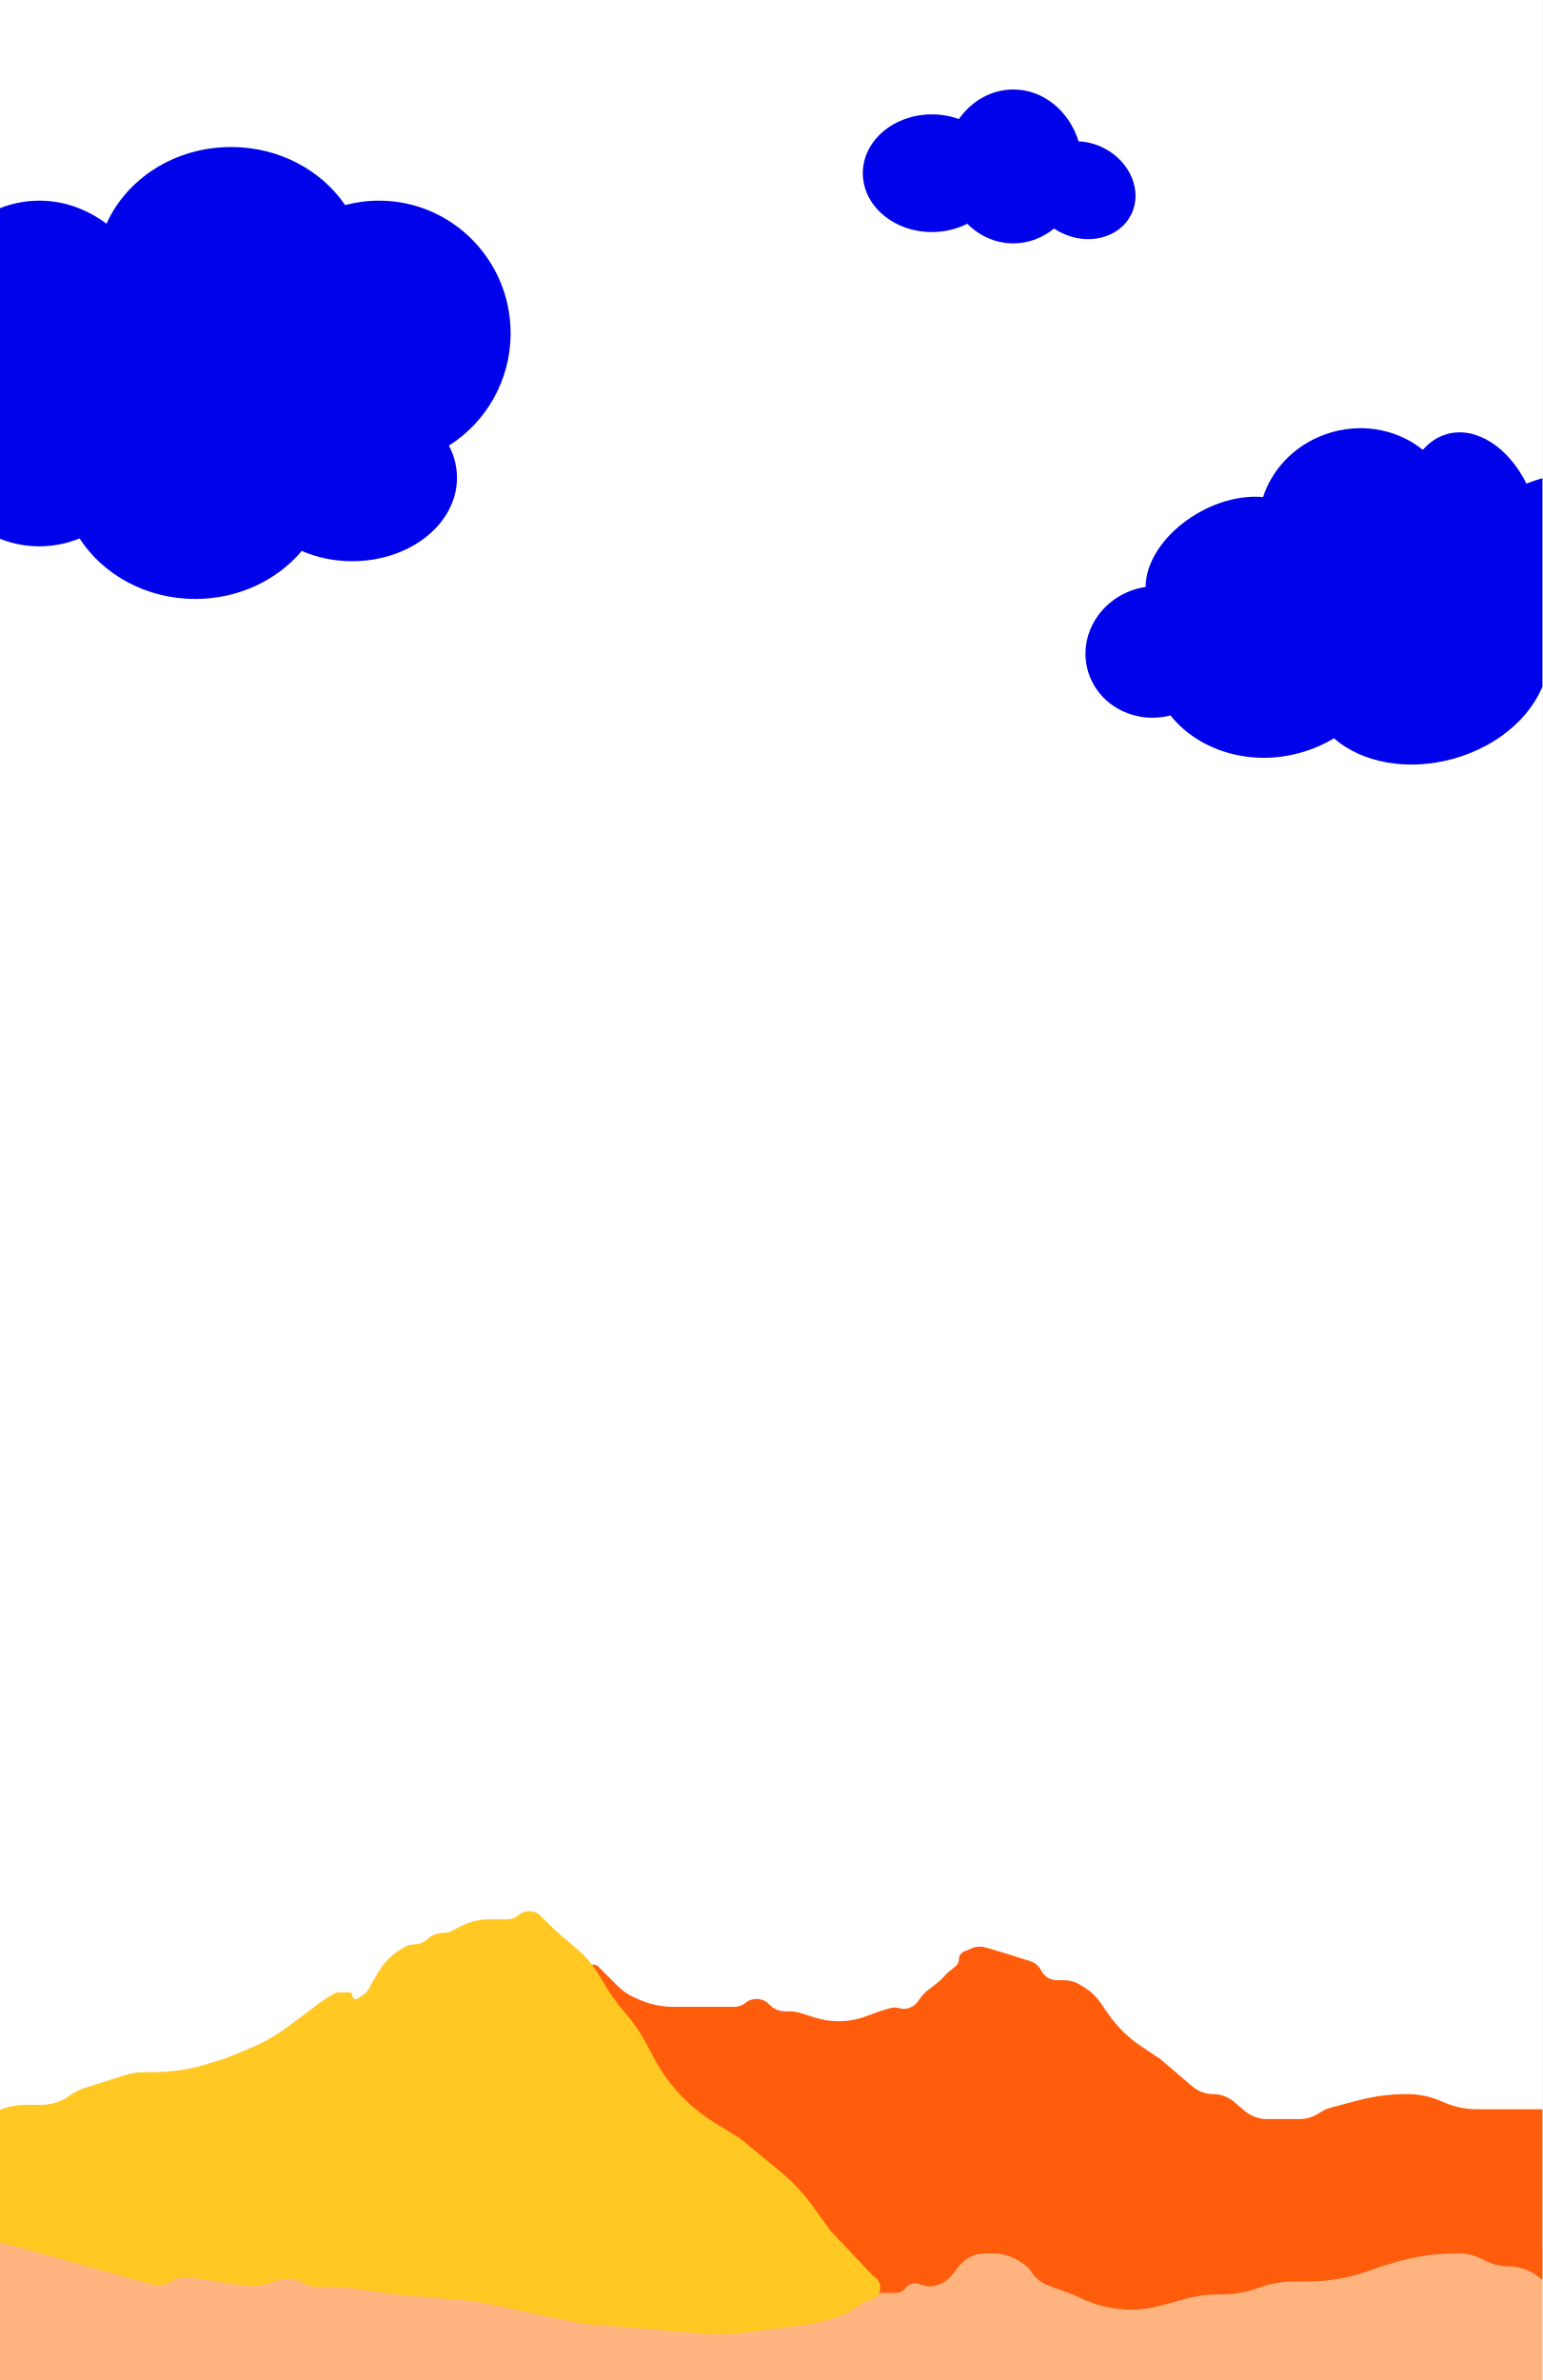
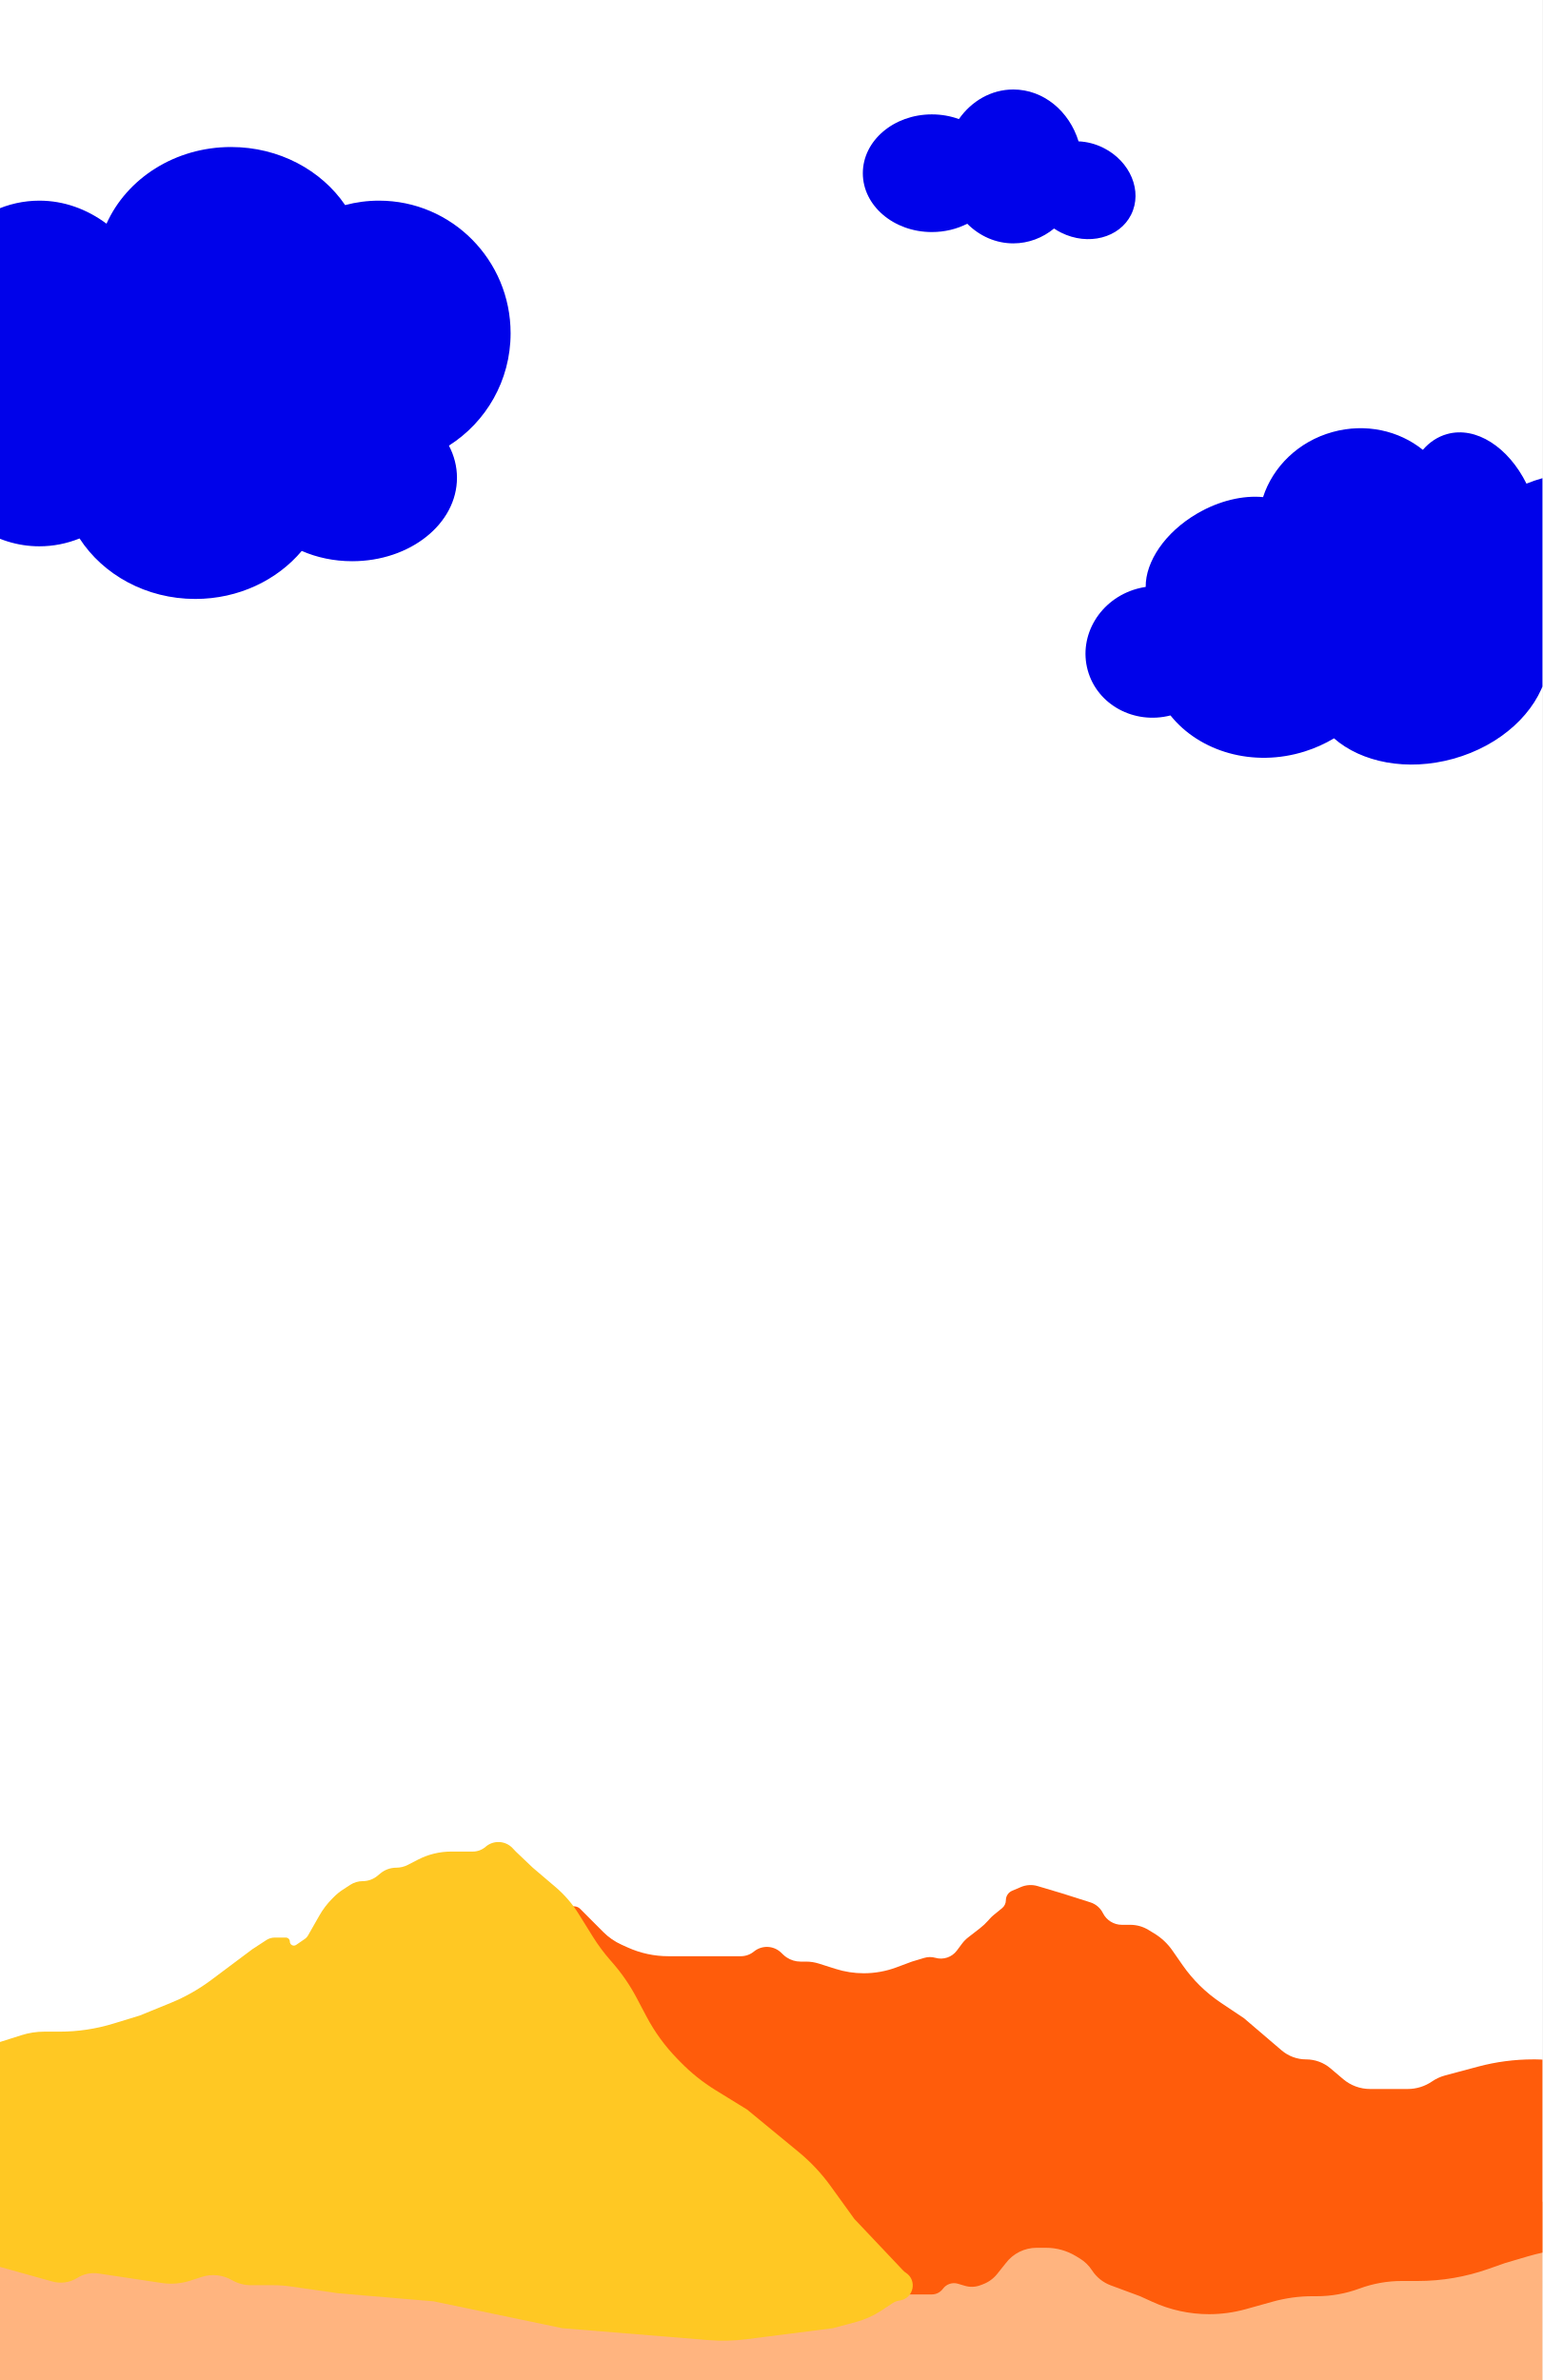
<svg xmlns="http://www.w3.org/2000/svg" width="724" height="1117" viewBox="0 0 724 1117" fill="none">
  <g clip-path="url(#clip0_682_4264)">
    <rect width="724" height="1117" fill="white" />
-     <path fill-rule="evenodd" clip-rule="evenodd" d="M626.154 346.516C639.068 357.821 660.438 362.122 682.089 356.134C704.642 349.898 721.199 334.24 725.737 317.093C733.242 317.785 741.181 317.131 749.123 314.934C779.009 306.669 797.633 279.703 790.72 254.703C783.806 229.702 753.973 216.136 724.087 224.4C721.471 225.124 718.941 225.991 716.507 226.987C708.056 209.961 692.917 199.936 679.28 203.707C674.812 204.942 670.966 207.532 667.867 211.123C656.698 202.095 640.984 198.471 625.479 202.759C609.368 207.214 597.452 219.115 592.862 233.305C583.494 232.415 572.344 234.939 561.937 241.017C546.806 249.853 537.644 263.632 537.773 275.454C536.408 275.658 535.04 275.947 533.674 276.325C516.389 281.105 506.046 298.249 510.573 314.618C515.042 330.779 532.334 340.142 549.407 335.777C563.054 352.82 588.211 360.294 612.414 352.684C617.359 351.129 621.959 349.04 626.154 346.516Z" fill="#0002EA" />
+     <path fill-rule="evenodd" clip-rule="evenodd" d="M626.154 346.516C639.068 357.821 660.438 362.122 682.089 356.134C704.642 349.898 721.199 334.24 725.737 317.093C733.242 317.785 741.181 317.131 749.123 314.934C779.009 306.669 797.633 279.703 790.72 254.703C783.806 229.702 753.973 216.136 724.087 224.4C721.471 225.124 718.941 225.991 716.507 226.987C708.056 209.961 692.917 199.936 679.28 203.707C674.812 204.942 670.966 207.532 667.867 211.123C656.698 202.095 640.984 198.471 625.479 202.758C609.368 207.214 597.452 219.115 592.862 233.305C583.494 232.415 572.344 234.939 561.937 241.017C546.806 249.853 537.644 263.632 537.773 275.454C536.408 275.658 535.04 275.947 533.674 276.325C516.389 281.105 506.046 298.249 510.573 314.618C515.042 330.779 532.334 340.142 549.407 335.777C563.054 352.82 588.211 360.294 612.414 352.684C617.359 351.129 621.959 349.04 626.154 346.516Z" fill="#0002EA" />
    <path fill-rule="evenodd" clip-rule="evenodd" d="M108.444 69C82.057 69 59.448 83.867 50 104.982C40.722 98.107 29.956 94.173 18.474 94.173C-11.345 94.173 -36.338 120.706 -42.969 156.39C-57.052 158.331 -68 173.043 -68 190.903C-68 210.083 -55.373 225.632 -39.797 225.632C-37.052 225.632 -34.399 225.149 -31.89 224.249C-20.356 243.782 -2.088 256.399 18.474 256.399C25.049 256.399 31.389 255.109 37.349 252.716C48.365 269.716 68.566 281.106 91.662 281.106C111.997 281.106 130.087 272.277 141.641 258.564C148.664 261.641 156.734 263.392 165.317 263.392C192.478 263.392 214.497 245.86 214.497 224.234C214.497 218.885 213.151 213.788 210.713 209.144C228.108 198.135 239.67 178.631 239.67 156.406C239.67 122.036 212.016 94.173 177.903 94.173C172.406 94.173 167.076 94.897 162.003 96.254C150.834 79.885 131.023 69 108.444 69Z" fill="#0002EA" />
    <path fill-rule="evenodd" clip-rule="evenodd" d="M494.757 107.255C489.396 111.634 482.783 114.221 475.628 114.221C467.321 114.221 459.744 110.735 454.011 105.005C449.152 107.485 443.468 108.91 437.393 108.91C419.503 108.91 405 96.547 405 81.296C405 66.046 419.503 53.683 437.393 53.683C441.901 53.683 446.194 54.468 450.094 55.886C456.023 47.433 465.256 42 475.628 42C489.822 42 501.883 52.177 506.261 66.342C510.123 66.501 514.104 67.489 517.903 69.383C530.584 75.708 536.421 89.742 530.941 100.73C525.461 111.717 510.739 115.498 498.058 109.173C496.899 108.595 495.798 107.953 494.757 107.255Z" fill="#0002EA" />
-     <path fill-rule="evenodd" clip-rule="evenodd" d="M572.5 1013H-94V1117L946.525 1117H1135V1052.99H946.525V1117L572.5 1013Z" fill="#FFB47F" />
-     <path d="M277.349 922.232C278.606 921.813 279.993 922.14 280.93 923.078L290.1 932.262C292.196 934.361 294.656 936.061 297.36 937.28L299.819 938.388C304.878 940.668 310.364 941.847 315.913 941.847H324.564H335.232H344.762C346.648 941.847 348.475 941.194 349.934 939.999V939.999C353.115 937.392 357.74 937.56 360.723 940.391L361.662 941.281C362.059 941.658 362.491 942.003 362.946 942.307V942.307C364.574 943.394 366.503 943.984 368.461 943.984H370.636C372.39 943.984 374.133 944.254 375.804 944.785L382.374 946.871C386.011 948.026 389.804 948.614 393.621 948.614V948.614C398.044 948.614 402.431 947.824 406.577 946.282L412.755 943.984L417.646 942.515C419.096 942.079 420.641 942.069 422.097 942.485V942.485C425.251 943.388 428.634 942.249 430.601 939.623L432.684 936.842C433.382 935.909 434.203 935.076 435.124 934.363L439.745 930.786C440.952 929.852 442.069 928.808 443.082 927.667L443.695 926.977C444.167 926.445 444.682 925.952 445.233 925.503L448.593 922.769C449.543 921.996 450.094 920.837 450.094 919.613V919.613C450.094 917.979 451.071 916.504 452.576 915.866L456.087 914.378C458.19 913.487 460.537 913.356 462.726 914.008L472.498 916.918L483.688 920.471C485.855 921.159 487.651 922.695 488.666 924.73V924.73C490.09 927.581 493.003 929.382 496.19 929.382H499.555C502.093 929.382 504.583 930.08 506.751 931.399L509.116 932.837C511.936 934.551 514.368 936.835 516.255 939.543L520.334 945.395C524.442 951.288 529.617 956.36 535.591 960.348L544.686 966.421L559.685 979.217C562.399 981.532 565.849 982.804 569.415 982.804V982.804C572.965 982.804 576.4 984.063 579.108 986.358L584.17 990.648C587.148 993.171 590.924 994.556 594.828 994.556V994.556H609.826C613.26 994.556 616.613 993.517 619.446 991.576V991.576C621.04 990.484 622.808 989.672 624.674 989.173L636.965 985.891C644.638 983.841 652.547 982.804 660.49 982.804H660.616V982.804C666.24 982.804 671.827 984.022 676.946 986.352V986.352C682.101 988.699 687.728 989.926 693.393 989.926H708.979H715.735H729.577C734.628 989.926 739.497 988.042 743.232 984.641V984.641C744.572 983.422 746.069 982.387 747.683 981.565L762.569 973.984C764.999 972.747 767.239 971.17 769.223 969.3L771.126 967.506C771.889 966.787 772.544 965.96 773.069 965.051V965.051C775 961.711 778.565 959.654 782.423 959.654H784.976C788.274 959.654 791.484 958.583 794.121 956.602L797.17 954.312L807.127 948.614L808.681 947.595C814.323 943.892 821.128 942.388 827.806 943.367V943.367C830.598 943.776 833.438 943.754 836.224 943.301L837.357 943.117C842.505 942.281 847.402 940.305 851.689 937.333L853.265 936.24C854.036 935.705 854.766 935.113 855.447 934.468L856.093 933.857C859.131 930.984 863.154 929.382 867.336 929.382V929.382C869.608 929.382 871.855 928.909 873.934 927.993L885.955 922.696C887.674 921.939 889.532 921.547 891.411 921.547V921.547C896.438 921.547 901.05 924.334 903.389 928.784L907.745 937.073C909.404 940.229 911.629 943.052 914.31 945.402L922.964 952.985C923.927 953.829 924.479 955.046 924.479 956.326V956.326C924.479 958.299 925.779 960.035 927.673 960.589L945.556 965.825C946.912 966.222 948.238 966.716 949.523 967.305L956.897 970.681C958.968 971.629 961.218 972.119 963.496 972.119H970.613C972.613 972.119 974.423 973.308 975.217 975.144V975.144C976.719 978.616 981.427 979.178 983.789 976.222V976.222C985.571 973.991 988.868 973.623 991.06 975.453L992.501 976.655C993.14 977.188 993.869 977.602 994.655 977.876L1001.37 980.224C1006.26 981.931 1011.4 982.804 1016.58 982.804V982.804H1026.92C1031.71 982.804 1036.32 984.59 1039.86 987.812V987.812C1041.4 989.212 1042.7 990.853 1043.71 992.669L1045.12 995.188C1048.74 1001.69 1054.51 1006.72 1061.43 1009.44L1062.23 1009.75C1065.44 1011.01 1068.84 1011.65 1072.28 1011.65V1011.65C1077.92 1011.65 1083.43 1013.38 1088.05 1016.61L1090.1 1018.04C1094.15 1020.87 1097.56 1024.52 1100.12 1028.74L1105.47 1037.57C1108.07 1041.87 1111.37 1045.69 1115.24 1048.89V1048.89C1122.09 1054.56 1127.13 1062.24 1129.67 1070.77V1070.77L1134 1081.47C1134.66 1083.11 1135 1084.85 1135 1086.62V1086.62V1086.62C1135 1088.34 1134.38 1090.01 1133.25 1091.31L1131.85 1092.93C1130.88 1094.05 1129.71 1095.01 1128.41 1095.74L1125.82 1097.19C1122.98 1098.78 1119.78 1099.62 1116.52 1099.62V1099.62C1113.93 1099.62 1111.37 1100.15 1108.99 1101.17L1099.79 1105.14C1091.35 1108.78 1082.25 1110.66 1073.05 1110.66H1054.1C1047.83 1110.66 1041.58 1111.25 1035.42 1112.42L1027.09 1114C1020.11 1115.33 1013 1115.91 1005.88 1115.73L918.078 1113.51L892.278 1111.31C887.2 1110.88 882.097 1110.83 877.012 1111.18L842.688 1113.51H800.372C791.893 1113.51 783.47 1112.13 775.434 1109.42L757.309 1103.32C749.579 1100.72 743.173 1095.19 739.463 1087.93V1087.93C738.113 1085.29 736.393 1082.85 734.355 1080.7L726.489 1072.37C725.485 1071.3 724.399 1070.32 723.242 1069.43L721.953 1068.44C717.921 1065.33 712.975 1063.65 707.886 1063.65V1063.65C704.393 1063.65 700.945 1062.85 697.804 1061.33L694.928 1059.93C691.771 1058.39 688.307 1057.59 684.797 1057.59V1057.59H683.524C673.99 1057.59 664.506 1058.96 655.358 1061.64L648.525 1063.65L641.838 1066C632.848 1069.16 623.387 1070.77 613.857 1070.77H607.461C601.692 1070.77 595.97 1071.8 590.56 1073.8V1073.8C585.151 1075.8 579.428 1076.82 573.66 1076.82H571.887C566.58 1076.82 561.297 1077.55 556.185 1078.97L545.431 1081.96C540.689 1083.28 535.79 1083.95 530.868 1083.95V1083.95C523.101 1083.95 515.425 1082.28 508.356 1079.06L503.436 1076.82L491.795 1072.52C488.732 1071.38 486.117 1069.29 484.339 1066.55V1066.55C483.099 1064.64 481.444 1063.03 479.497 1061.85L477.985 1060.93C474.396 1058.75 470.276 1057.59 466.076 1057.59H462.335C457.534 1057.59 453.008 1059.83 450.094 1063.65V1063.65L446.629 1067.98C445.173 1069.81 443.254 1071.21 441.073 1072.04L439.974 1072.46C438.004 1073.21 435.841 1073.29 433.819 1072.69L431.025 1071.87C428.812 1071.21 426.425 1072.01 425.061 1073.88V1073.88C424.032 1075.28 422.394 1076.11 420.651 1076.11H399.862C384.363 1076.11 369.885 1068.38 361.261 1055.5L275.551 927.494C274.267 925.576 275.16 922.963 277.349 922.232V922.232Z" fill="#FF5C0B" />
-     <path d="M-86.707 1012.41C-86.123 1012.46 -85.535 1012.44 -84.958 1012.33L-70.193 1009.73C-67.119 1009.19 -64.005 1008.92 -60.884 1008.92V1008.92C-56.682 1008.92 -52.494 1008.42 -48.407 1007.45L-32.173 1003.57L-8.923 994.484C-7.37 993.877 -5.864 993.156 -4.417 992.326V992.326C0.678 989.401 6.451 987.862 12.326 987.862H19.181C24.138 987.862 28.966 986.281 32.962 983.348V983.348C35.006 981.847 37.283 980.69 39.701 979.923L58.651 973.912C61.569 972.987 64.612 972.516 67.674 972.516V972.516H71.848C80.388 972.516 88.88 971.244 97.045 968.742L105.693 966.092L116.438 961.702C123.223 958.93 129.626 955.301 135.491 950.905L150.465 939.682L156.07 936.022C157.05 935.383 158.194 935.042 159.364 935.042H163.789C164.672 935.042 165.388 935.759 165.388 936.642V936.642C165.388 937.93 166.832 938.69 167.894 937.96L171.412 935.543C171.891 935.213 172.289 934.78 172.576 934.275L177.153 926.23C178.542 923.788 180.25 921.543 182.232 919.552L183.014 918.767C184.052 917.724 185.197 916.792 186.43 915.988L189.405 914.045C190.891 913.075 192.628 912.558 194.402 912.558V912.558C196.548 912.558 198.624 911.804 200.269 910.427L201.343 909.528C203.136 908.027 205.4 907.205 207.738 907.205V907.205C209.329 907.205 210.897 906.824 212.311 906.094L216.378 903.993C220.464 901.882 224.996 900.781 229.595 900.781H229.702H238.174C240.044 900.781 241.85 900.106 243.263 898.881V898.881C246.408 896.153 251.145 896.39 254.001 899.419L255.286 900.781L262.037 907.205L271.091 914.921C272.87 916.437 274.53 918.086 276.056 919.855V919.855C277.604 921.65 279.011 923.562 280.263 925.574L285.66 934.247C287.911 937.864 290.452 941.293 293.257 944.5V944.5C297.303 949.124 300.794 954.205 303.658 959.64L306.772 965.547C310.331 972.299 314.84 978.506 320.161 983.978V983.978C324.744 988.691 329.891 992.819 335.486 996.27L347.315 1003.57L366.46 1019.34C372.15 1024.03 377.214 1029.43 381.526 1035.42L389.955 1047.11L409.36 1067.64C409.688 1067.99 410.055 1068.29 410.454 1068.55V1068.55C415.011 1071.52 413.636 1078.53 408.296 1079.56L407.539 1079.7C406.721 1079.86 405.941 1080.18 405.245 1080.63L400.606 1083.69C397.552 1085.7 394.196 1087.21 390.666 1088.16L381.427 1090.65L348.413 1094.86C342.486 1095.62 336.496 1095.76 330.541 1095.27L273.763 1090.65L222.596 1079.94L184.576 1076.73L165.585 1074C163.325 1073.68 161.044 1073.52 158.761 1073.52H149.852C147.227 1073.52 144.65 1072.82 142.379 1071.51V1071.51C138.706 1069.38 134.301 1068.92 130.267 1070.24L125.926 1071.66C122.202 1072.88 118.244 1073.21 114.369 1072.63L89.27 1068.85C86.34 1068.41 83.349 1069.03 80.84 1070.6V1070.6C77.885 1072.46 74.286 1072.98 70.926 1072.04L57.014 1068.16L9.755 1054.96L-13.947 1049.01C-18.738 1047.8 -23.817 1048.8 -27.795 1051.73V1051.73C-30.639 1053.83 -34.079 1054.96 -37.611 1054.96H-40.05C-43.063 1054.96 -46.048 1054.39 -48.851 1053.28L-54.559 1051.03V1051.03C-61.776 1048.46 -68.191 1044.04 -73.165 1038.21L-76.234 1034.61L-85.828 1023.91L-89.558 1018.73L-93.419 1014.24C-93.794 1013.8 -94 1013.24 -94 1012.67V1012.67V1012.67C-94 1012.19 -93.589 1011.81 -93.111 1011.85L-86.707 1012.41Z" fill="#FFC823" />
+     <path fill-rule="evenodd" clip-rule="evenodd" d="M663.967 1002.89H-73.21V1213H1077.65L663.967 1002.89ZM1280.68 1048.92H1058.21V1124.47H1280.68V1048.92Z" fill="#FFB47F" />
+     <path d="M268.133 894.916C269.619 894.419 271.259 894.807 272.366 895.917L283.196 906.774C285.67 909.255 288.575 911.265 291.768 912.706L294.67 914.015C300.646 916.711 307.128 918.105 313.684 918.105H323.895H336.494H347.748C349.976 918.105 352.134 917.333 353.857 915.92V915.92C357.613 912.839 363.076 913.038 366.599 916.383L367.708 917.437C368.176 917.882 368.687 918.289 369.224 918.648V918.648C371.147 919.933 373.426 920.632 375.739 920.632H378.305C380.376 920.632 382.435 920.951 384.409 921.578L392.168 924.045C396.463 925.41 400.943 926.105 405.45 926.105V926.105C410.673 926.105 415.855 925.172 420.75 923.349L428.047 920.632L433.823 918.894C435.536 918.379 437.36 918.367 439.08 918.86V918.86C442.804 919.926 446.8 918.581 449.12 915.479L451.584 912.186C452.407 911.085 453.376 910.099 454.463 909.257L459.921 905.029C461.347 903.924 462.666 902.689 463.863 901.34L464.586 900.524C465.144 899.895 465.752 899.312 466.404 898.781L470.37 895.55C471.492 894.636 472.144 893.265 472.144 891.818V891.818C472.144 889.886 473.299 888.142 475.077 887.387L479.218 885.631C481.703 884.577 484.478 884.422 487.065 885.193L498.601 888.632L511.814 892.832C514.375 893.646 516.497 895.462 517.696 897.867V897.867C519.377 901.238 522.821 903.368 526.588 903.368H530.555C533.553 903.368 536.493 904.193 539.054 905.752L541.85 907.454C545.178 909.48 548.048 912.178 550.275 915.376L555.095 922.299C559.947 929.266 566.059 935.263 573.117 939.981L583.855 947.158L601.57 962.288C604.773 965.023 608.847 966.526 613.059 966.526V966.526C617.251 966.526 621.307 968.015 624.503 970.727L630.486 975.802C634.001 978.784 638.461 980.421 643.07 980.421V980.421H660.78C664.837 980.421 668.799 979.193 672.144 976.898V976.898C674.026 975.607 676.114 974.646 678.319 974.057L693.794 969.919C702.219 967.667 710.902 966.526 719.622 966.526H720.764V966.526C727.406 966.526 734.005 967.967 740.049 970.721V970.721C746.137 973.496 752.784 974.947 759.475 974.947H777.88H785.859H802.2C808.169 974.947 813.922 972.719 818.333 968.698V968.698C819.915 967.257 821.682 966.034 823.589 965.062L841.166 956.101C844.037 954.638 846.684 952.772 849.028 950.561L851.274 948.44C852.176 947.59 852.948 946.613 853.568 945.54V945.54C855.849 941.591 860.062 939.158 864.623 939.158H867.629C871.525 939.158 875.316 937.892 878.43 935.55L882.031 932.842L893.79 926.105L895.628 924.898C902.29 920.522 910.325 918.744 918.211 919.901V919.901C921.509 920.385 924.863 920.359 928.153 919.824L929.492 919.607C935.571 918.618 941.353 916.282 946.413 912.77L948.278 911.476C949.189 910.844 950.05 910.144 950.855 909.382L951.621 908.656C955.207 905.261 959.957 903.368 964.895 903.368V903.368C967.579 903.368 970.232 902.809 972.687 901.726L986.883 895.464C988.914 894.568 991.109 894.105 993.329 894.105V894.105C999.264 894.105 1004.71 897.397 1007.47 902.652L1012.62 912.464C1014.58 916.193 1017.2 919.53 1020.37 922.307L1030.59 931.272C1031.73 932.27 1032.38 933.71 1032.38 935.222V935.222C1032.38 937.555 1033.92 939.609 1036.16 940.265L1057.27 946.452C1058.87 946.922 1060.44 947.507 1061.96 948.203L1070.66 952.193C1073.11 953.314 1075.77 953.895 1078.46 953.895H1086.86C1089.22 953.895 1091.36 955.299 1092.3 957.469V957.469C1094.07 961.573 1099.64 962.239 1102.42 958.744V958.744C1104.53 956.107 1108.42 955.674 1111.01 957.837L1112.71 959.258C1113.47 959.888 1114.33 960.377 1115.26 960.701L1123.19 963.476C1128.96 965.495 1135.04 966.526 1141.15 966.526V966.526H1153.36C1159.01 966.526 1164.47 968.639 1168.65 972.45V972.45C1170.46 974.104 1172 976.041 1173.19 978.186L1174.86 981.18C1179.13 988.856 1185.94 994.807 1194.12 998.015L1195.07 998.388C1198.85 999.87 1202.87 1000.63 1206.93 1000.63V1000.63C1213.59 1000.63 1220.09 1002.68 1225.55 1006.5L1227.98 1008.19C1232.75 1011.54 1236.78 1015.84 1239.8 1020.83L1246.12 1031.28C1249.19 1036.36 1253.09 1040.88 1257.66 1044.66V1044.66C1265.76 1051.37 1271.71 1060.45 1274.7 1070.53V1070.53L1279.82 1083.18C1280.6 1085.11 1281 1087.18 1281 1089.26V1089.26V1089.26C1281 1091.3 1280.27 1093.27 1278.93 1094.81L1277.29 1096.72C1276.13 1098.05 1274.75 1099.18 1273.21 1100.04L1270.16 1101.76C1266.8 1103.64 1263.02 1104.63 1259.18 1104.63V1104.63C1256.12 1104.63 1253.09 1105.26 1250.29 1106.47L1239.42 1111.16C1229.45 1115.46 1218.7 1117.68 1207.84 1117.68H1183.76C1177.49 1117.68 1171.23 1118.27 1165.06 1119.45L1151.67 1122C1144.68 1123.33 1137.56 1123.91 1130.44 1123.73L1024.82 1121.05L992.98 1118.34C987.896 1117.9 982.787 1117.86 977.697 1118.2L935.787 1121.05H885.825C875.803 1121.05 865.849 1119.42 856.352 1116.22L834.969 1109.01C825.832 1105.93 818.262 1099.4 813.88 1090.81V1090.81C812.286 1087.69 810.255 1084.81 807.849 1082.26L798.557 1072.41C797.373 1071.16 796.092 1070 794.725 1068.94L793.199 1067.77C788.44 1064.1 782.6 1062.11 776.59 1062.11V1062.11C772.464 1062.11 768.392 1061.17 764.683 1059.36L761.285 1057.71C757.558 1055.89 753.467 1054.95 749.322 1054.95V1054.95H745.232C735.689 1054.95 726.194 1056.31 717.038 1059L706.485 1062.11L698.587 1064.88C687.97 1068.62 676.798 1070.53 665.544 1070.53H657.991C651.178 1070.53 644.419 1071.74 638.031 1074.11V1074.11C631.642 1076.47 624.883 1077.68 618.07 1077.68H615.978C609.71 1077.68 603.472 1078.54 597.434 1080.22L584.734 1083.76C579.134 1085.31 573.348 1086.11 567.536 1086.11V1086.11C558.363 1086.11 549.298 1084.14 540.952 1080.33L535.139 1077.68L521.396 1072.59C517.776 1071.25 514.686 1068.78 512.586 1065.54V1065.54C511.121 1063.28 509.166 1061.38 506.867 1059.98L505.084 1058.89C500.844 1056.31 495.976 1054.95 491.012 1054.95H486.605C480.932 1054.95 475.584 1057.59 472.144 1062.11V1062.11L468.049 1067.24C466.331 1069.39 464.066 1071.04 461.492 1072.03L460.193 1072.52C457.866 1073.41 455.311 1073.51 452.923 1072.8L449.627 1071.82C447.012 1071.04 444.19 1072 442.58 1074.2V1074.2C441.364 1075.86 439.429 1076.84 437.371 1076.84H412.82C394.518 1076.84 377.422 1067.71 367.247 1052.5L266.009 901.13C264.494 898.865 265.549 895.78 268.133 894.916V894.916Z" fill="#FF5C0B" />
+     <path d="M-161.393 1000.51C-160.706 1000.57 -160.013 1000.54 -159.333 1000.42L-141.91 997.358C-138.284 996.72 -134.609 996.399 -130.927 996.399V996.399C-125.969 996.399 -121.028 995.818 -116.205 994.666L-97.052 990.092L-69.619 979.392C-67.786 978.677 -66.009 977.827 -64.302 976.849V976.849C-58.29 973.403 -51.481 971.59 -44.552 971.59H-36.454C-30.608 971.59 -24.915 969.727 -20.201 966.272V966.272C-17.788 964.503 -15.102 963.14 -12.249 962.236L10.11 955.155C13.553 954.064 17.144 953.509 20.756 953.509V953.509H28.016C36.544 953.509 45.025 952.24 53.18 949.745L65.615 945.94L80.136 940.015C86.918 937.249 93.319 933.627 99.182 929.238L118.44 914.823L125.055 910.511C126.21 909.758 127.559 909.357 128.938 909.357H134.163C135.204 909.357 136.048 910.201 136.048 911.242V911.242C136.048 912.76 137.749 913.656 139.001 912.797L143.154 909.947C143.72 909.559 144.19 909.047 144.53 908.451L149.928 898.977C151.568 896.098 153.584 893.451 155.923 891.105L156.843 890.182C158.069 888.952 159.421 887.854 160.876 886.905L164.384 884.618C166.138 883.475 168.187 882.866 170.281 882.866V882.866C172.812 882.866 175.263 881.976 177.206 880.353L178.469 879.297C180.586 877.528 183.257 876.558 186.016 876.558V876.558C187.893 876.558 189.743 876.109 191.412 875.249L196.21 872.774C201.031 870.287 206.377 868.989 211.802 868.989H211.931H221.928C224.133 868.989 226.265 868.195 227.932 866.751V866.751C231.643 863.535 237.229 863.815 240.602 867.385L242.117 868.989L250.082 876.558L260.767 885.651C262.864 887.436 264.822 889.379 266.623 891.463V891.463C268.45 893.577 270.11 895.831 271.588 898.203L278.248 908.89C280.708 912.839 283.486 916.582 286.552 920.082L287.447 921.103C291.869 926.15 295.686 931.698 298.818 937.632L303.406 946.324C307.246 953.599 312.11 960.286 317.849 966.179L319.367 967.738C324.306 972.81 329.853 977.252 335.881 980.965L350.701 990.092L374.826 1009.95C380.52 1014.63 385.587 1020.03 389.904 1026.01L401.01 1041.39L423.907 1065.59C424.293 1066 424.726 1066.36 425.196 1066.66V1066.66C430.568 1070.16 428.95 1078.42 422.656 1079.62L421.755 1079.8C420.791 1079.98 419.874 1080.35 419.054 1080.89L413.577 1084.49C409.974 1086.86 406.016 1088.64 401.852 1089.76L390.948 1092.69L350.38 1097.86C344.461 1098.62 338.48 1098.76 332.533 1098.27L263.918 1092.69L203.546 1080.08L158.687 1076.29L136.28 1073.08C133.613 1072.7 130.923 1072.51 128.229 1072.51H117.715C114.62 1072.51 111.579 1071.69 108.899 1070.14V1070.14C104.566 1067.63 99.37 1067.09 94.611 1068.65L89.487 1070.32C85.093 1071.76 80.423 1072.15 75.852 1071.46L46.236 1067.01C42.78 1066.49 39.252 1067.22 36.291 1069.08V1069.08C32.804 1071.26 28.559 1071.88 24.596 1070.78L8.179 1066.2L-47.581 1050.64L-75.551 1043.63C-81.203 1042.21 -87.191 1043.39 -91.885 1046.84V1046.84C-95.241 1049.31 -99.299 1050.64 -103.465 1050.64H-106.346C-109.9 1050.64 -113.423 1049.97 -116.73 1048.67L-123.464 1046.02V1046.02C-131.979 1042.99 -139.551 1037.78 -145.423 1030.9L-149.038 1026.67L-160.357 1014.06L-164.759 1007.96L-169.315 1002.66C-169.757 1002.15 -170 1001.49 -170 1000.81V1000.81V1000.81C-170 1000.25 -169.516 999.805 -168.953 999.855L-161.393 1000.51Z" fill="#FFC823" />
  </g>
  <defs>
    <clipPath id="clip0_682_4264">
      <rect width="724" height="1117" fill="white" />
    </clipPath>
  </defs>
</svg>
